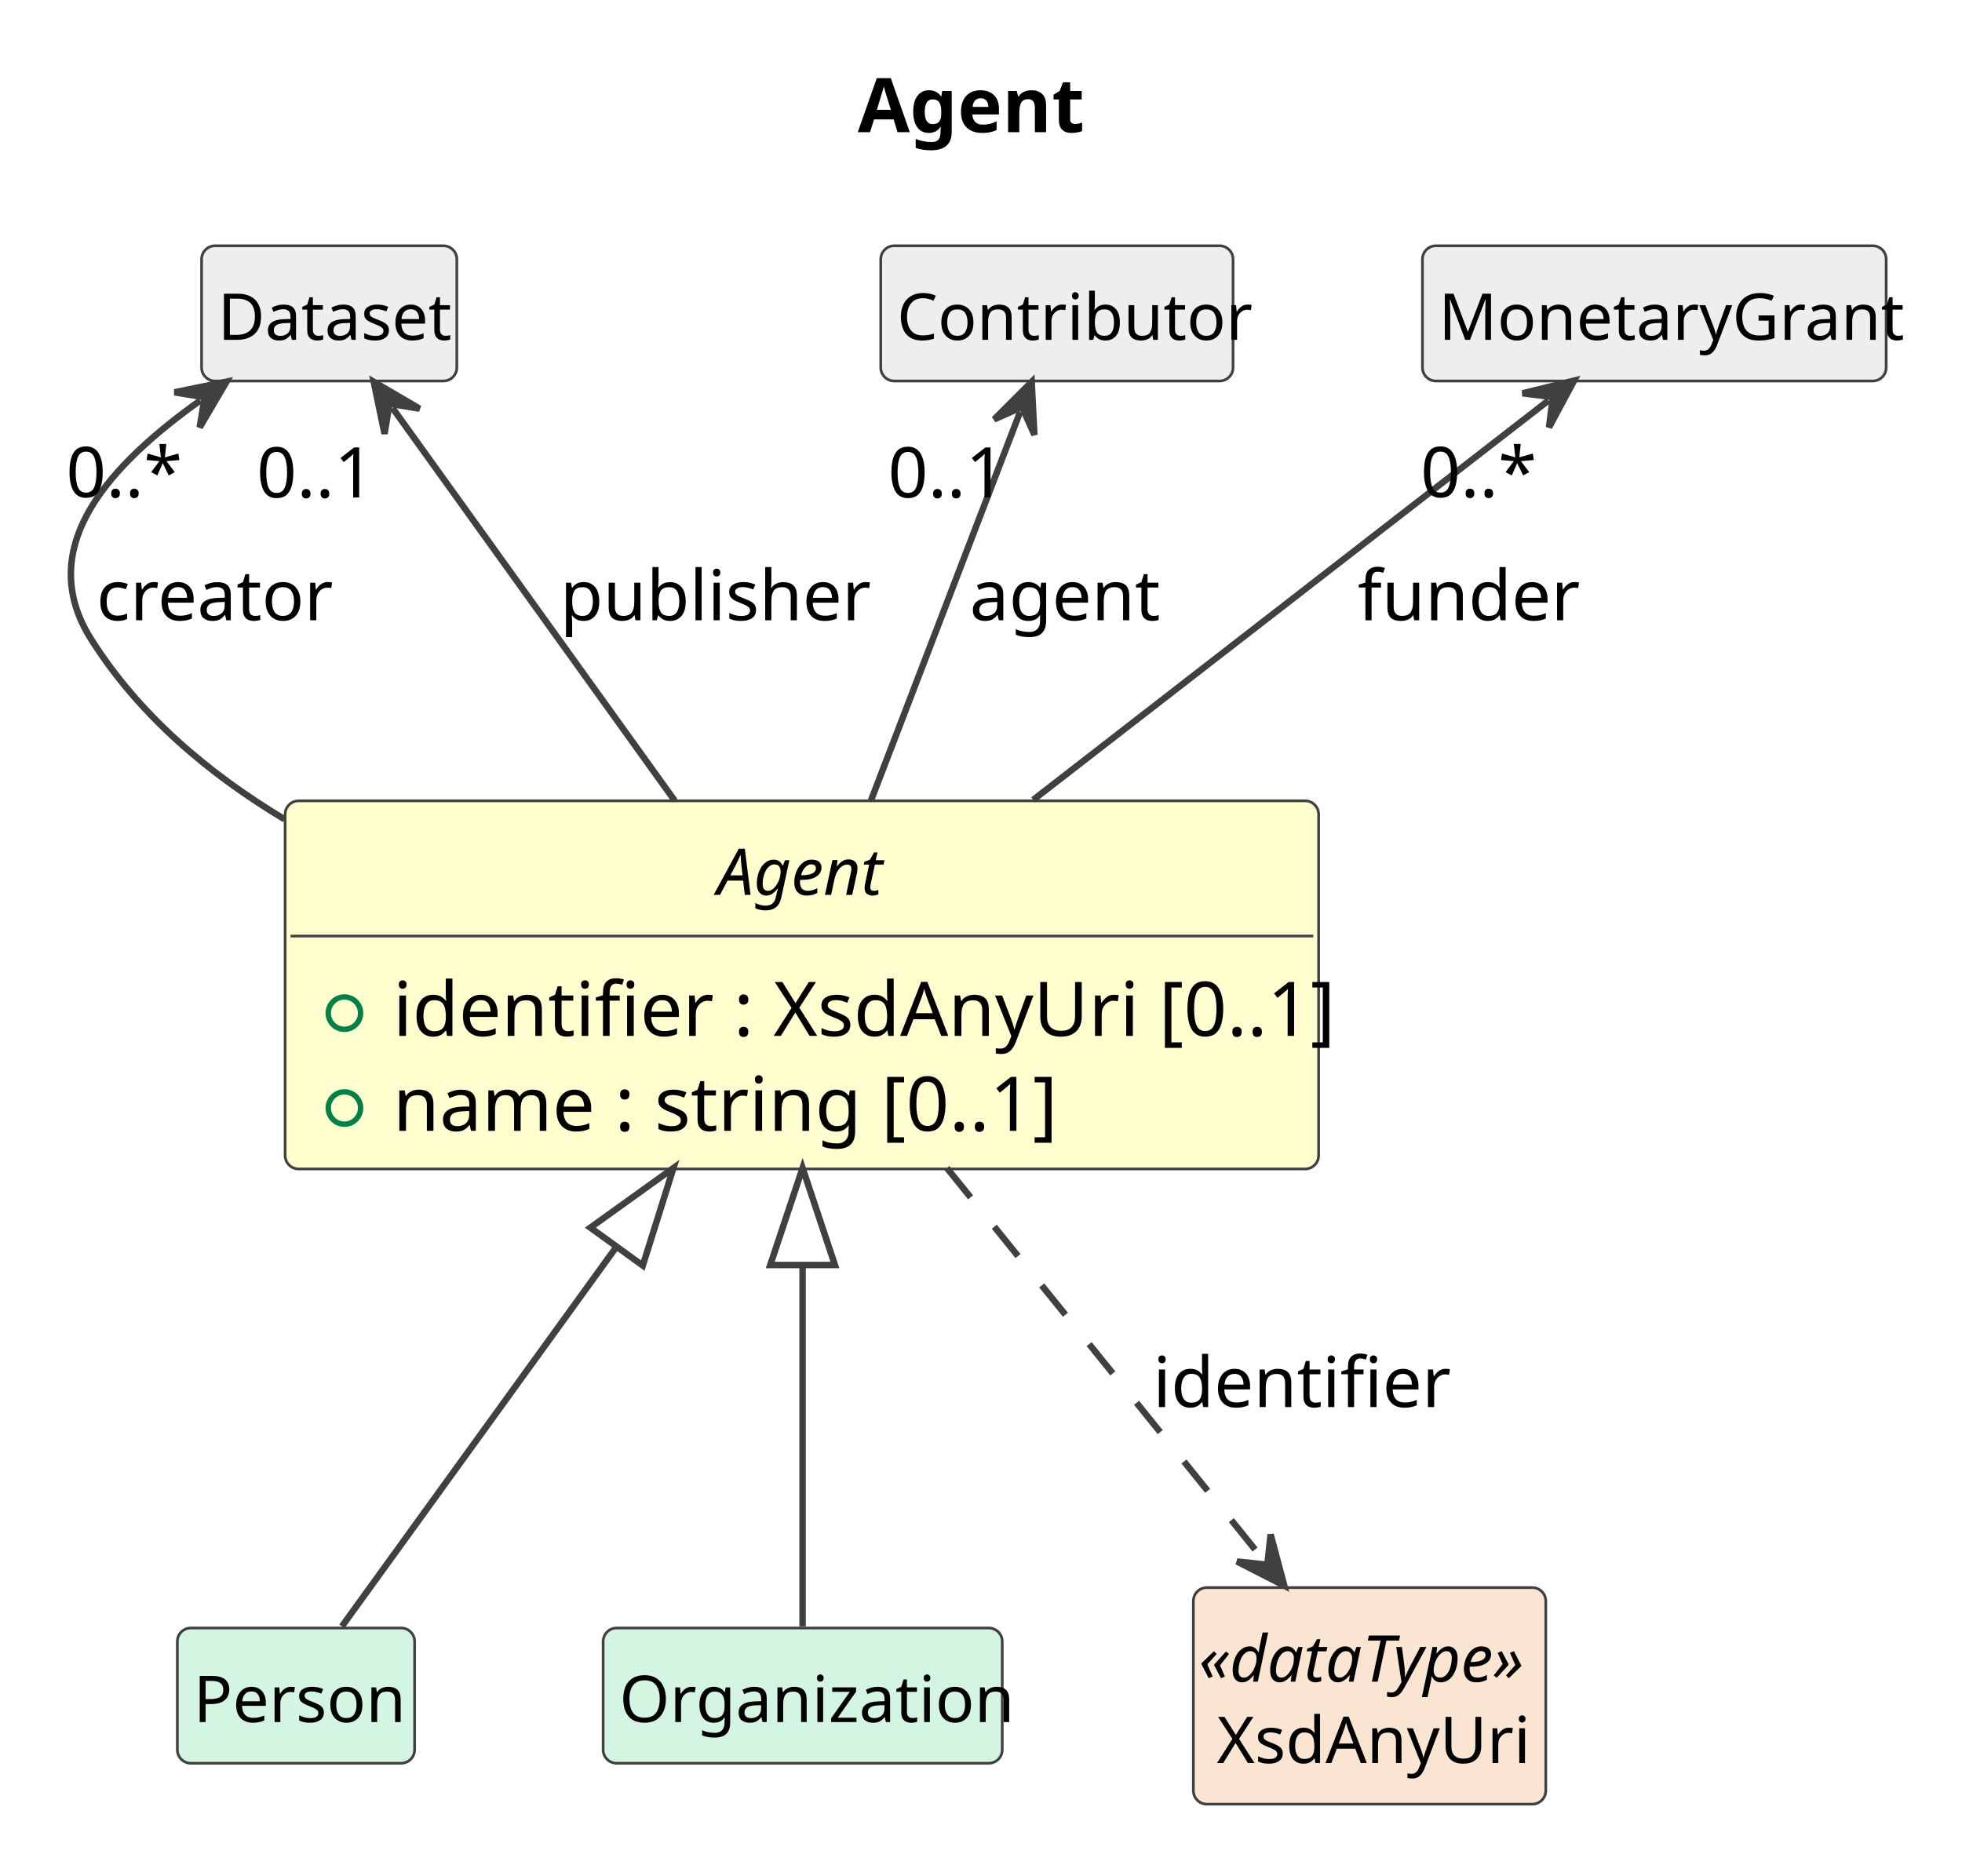
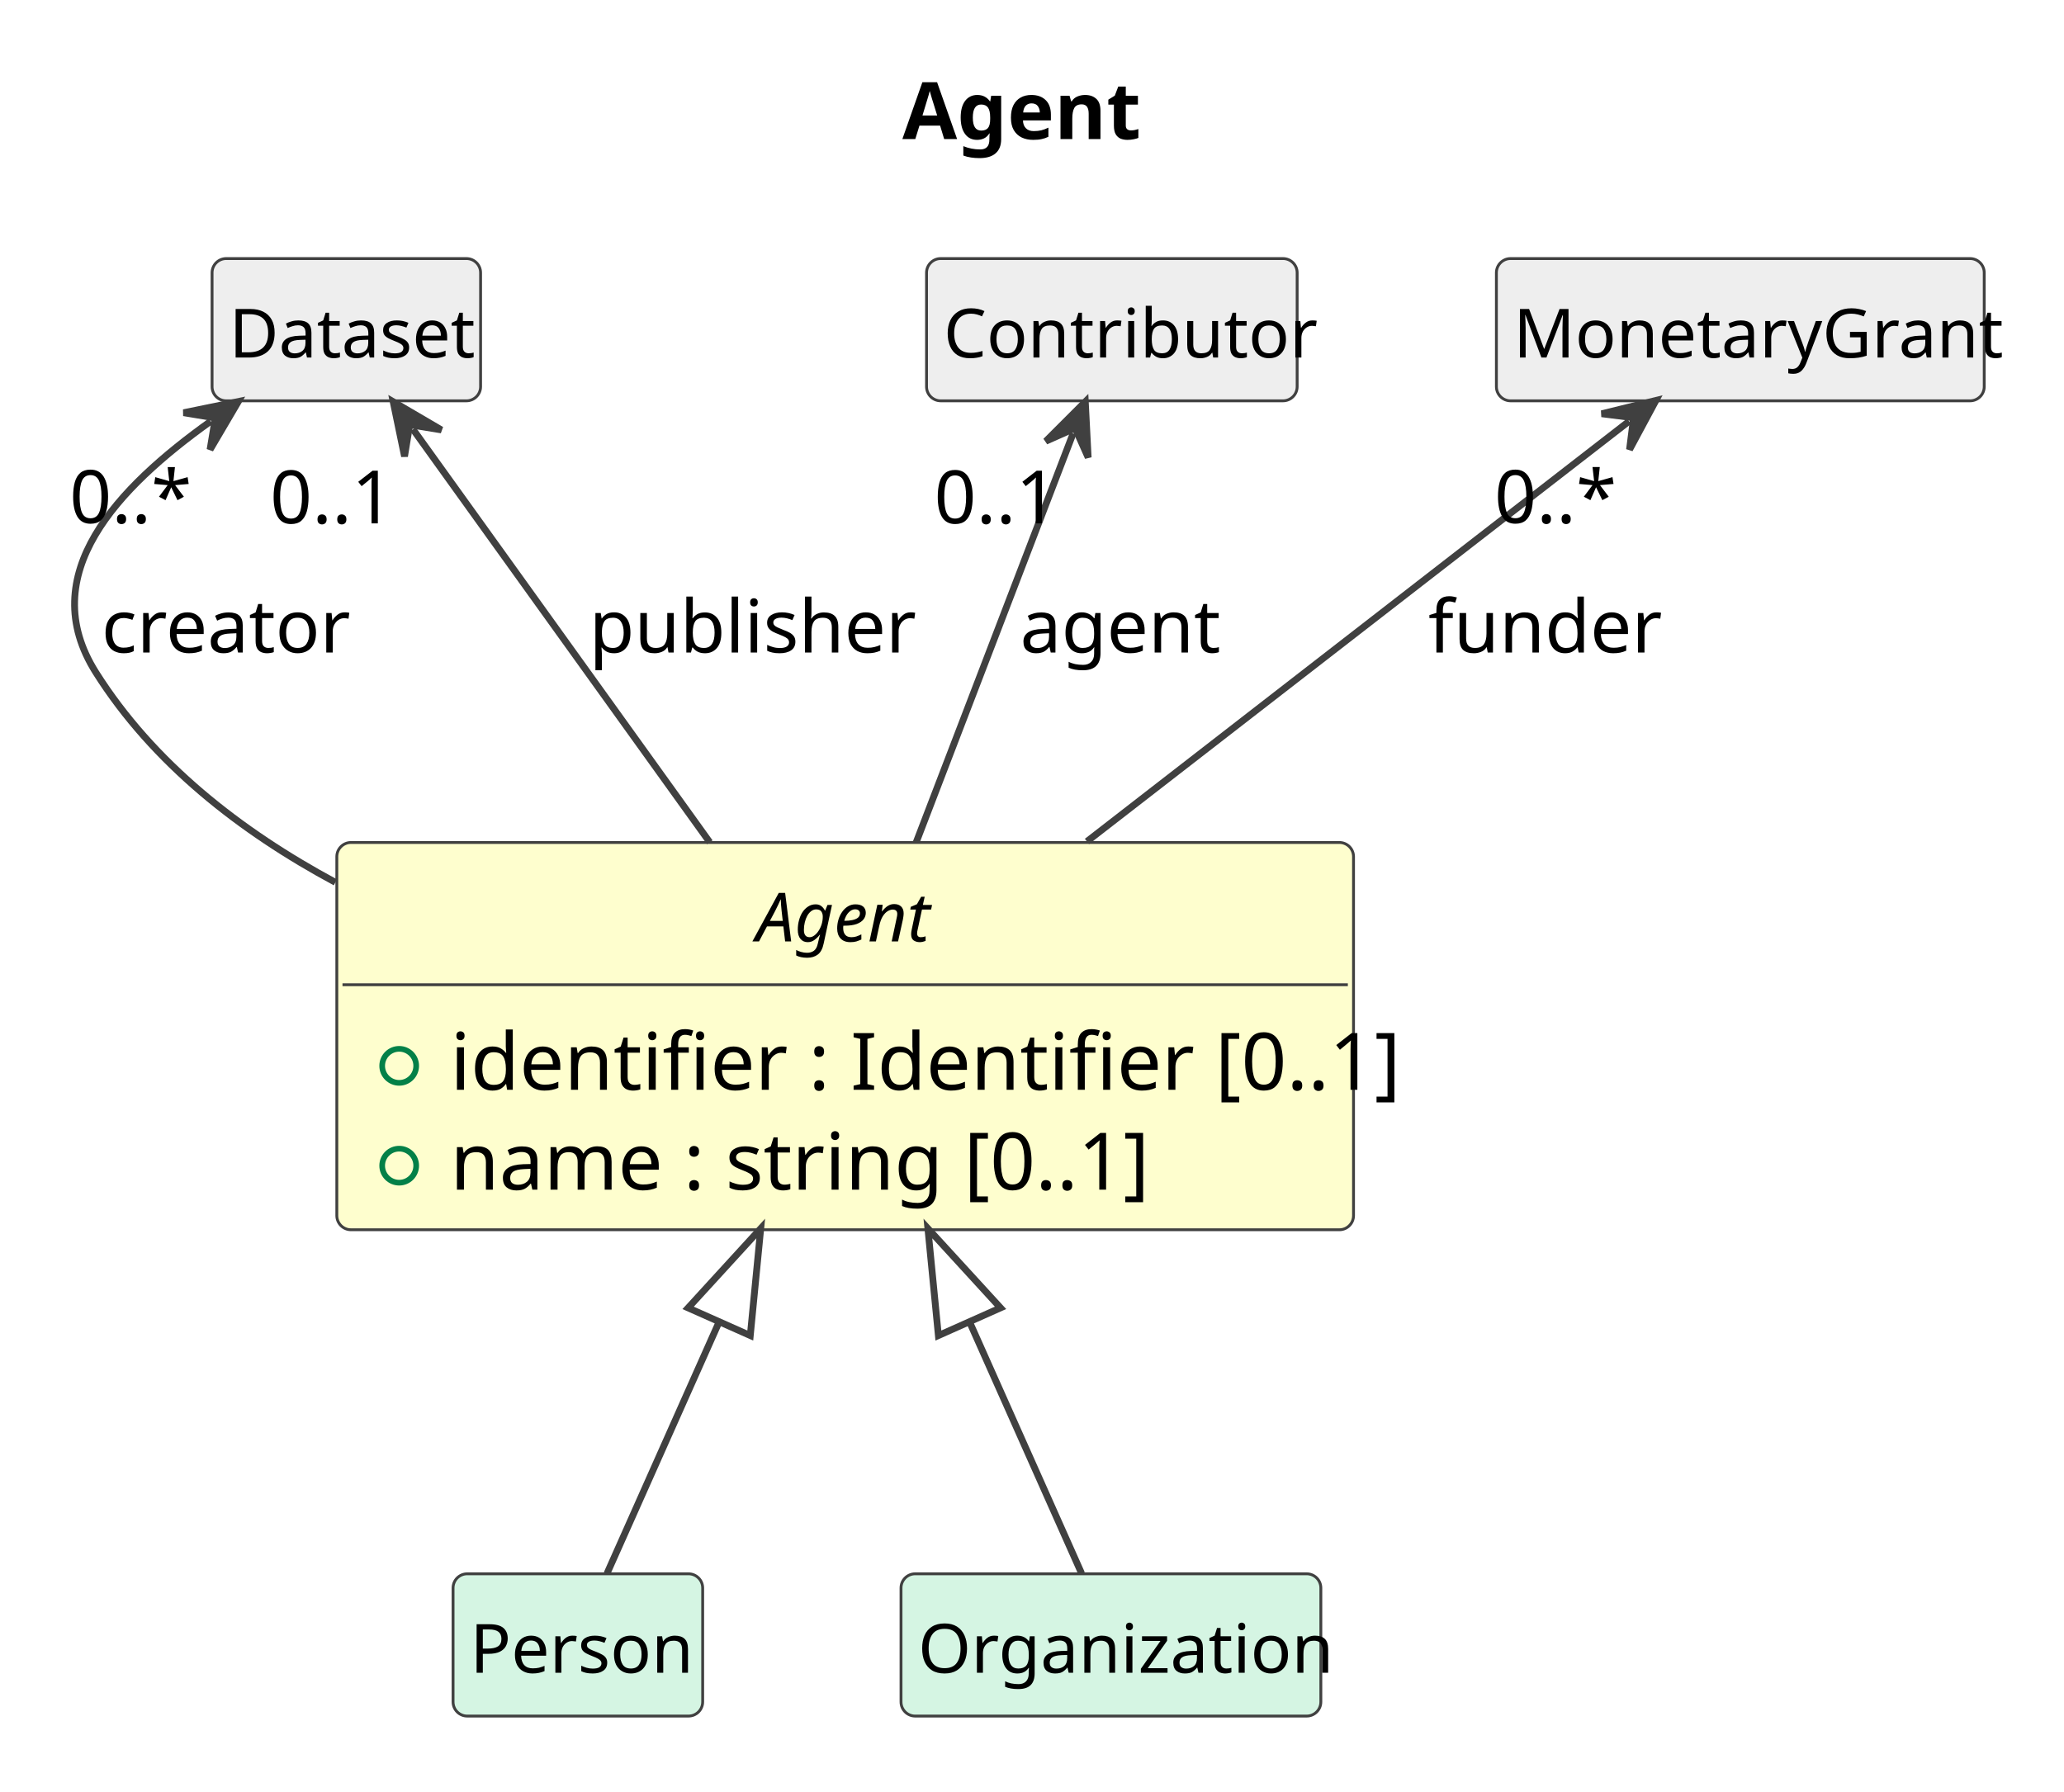
- <svg xmlns="http://www.w3.org/2000/svg" contentStyleType="text/css" data-diagram-type="CLASS" height="348px" preserveAspectRatio="none" style="width:364px;height:348px;background:#FFFFFF;" version="1.1" viewBox="0 0 364 348" width="364px" zoomAndPan="magnify">
+ <svg xmlns="http://www.w3.org/2000/svg" contentStyleType="text/css" data-diagram-type="CLASS" height="316px" preserveAspectRatio="none" style="width:364px;height:316px;background:#FFFFFF;" version="1.1" viewBox="0 0 364 316" width="364px" zoomAndPan="magnify">
  <defs />
  <g>
    <g class="title" data-source-line="1">
      <text fill="#000000" font-family="sans-serif" font-size="14" font-weight="700" lengthAdjust="spacing" textLength="39.662" x="159.136" y="24.533">Agent</text>
    </g>
    <g class="entity" data-qualified-name="Agent" data-source-line="12" id="ent0002">
-       <rect fill="#FEFECE" height="68.312" rx="2.5" ry="2.5" style="stroke:#404040;stroke-width:0.5;" width="191.737" x="52.9" y="148.609" />
-       <text fill="#000000" font-family="sans-serif" font-size="12" font-style="italic" lengthAdjust="spacing" textLength="31.359" x="133.089" y="166.066">Agent</text>
-       <line style="stroke:#404040;stroke-width:0.5;" x1="53.9" x2="243.637" y1="173.703" y2="173.703" />
+       <rect fill="#FEFECE" height="68.312" rx="2.5" ry="2.5" style="stroke:#404040;stroke-width:0.5;" width="179.303" x="59.4" y="148.609" />
+       <text fill="#000000" font-family="sans-serif" font-size="12" font-style="italic" lengthAdjust="spacing" textLength="31.359" x="133.372" y="166.066">Agent</text>
+       <line style="stroke:#404040;stroke-width:0.5;" x1="60.4" x2="237.703" y1="173.703" y2="173.703" />
      <g data-visibility-modifier="PUBLIC_FIELD">
-         <ellipse cx="63.9" cy="188.008" fill="none" rx="3" ry="3" style="stroke:#038048;stroke-width:1;" />
+         <ellipse cx="70.4" cy="188.008" fill="none" rx="3" ry="3" style="stroke:#038048;stroke-width:1;" />
      </g>
-       <text fill="#000000" font-family="sans-serif" font-size="14" lengthAdjust="spacing" textLength="165.737" x="72.9" y="192.236">identifier : XsdAnyUri [0..1]</text>
+       <text fill="#000000" font-family="sans-serif" font-size="14" lengthAdjust="spacing" textLength="153.303" x="79.4" y="192.236">identifier : Identifier [0..1]</text>
      <g data-visibility-modifier="PUBLIC_FIELD">
-         <ellipse cx="63.9" cy="205.617" fill="none" rx="3" ry="3" style="stroke:#038048;stroke-width:1;" />
+         <ellipse cx="70.4" cy="205.617" fill="none" rx="3" ry="3" style="stroke:#038048;stroke-width:1;" />
      </g>
-       <text fill="#000000" font-family="sans-serif" font-size="14" lengthAdjust="spacing" textLength="115.944" x="72.9" y="209.846">name : string [0..1]</text>
+       <text fill="#000000" font-family="sans-serif" font-size="14" lengthAdjust="spacing" textLength="115.944" x="79.4" y="209.846">name : string [0..1]</text>
    </g>
    <g class="entity" data-qualified-name="Person" data-source-line="16" id="ent0003">
-       <rect fill="#D5F5E3" height="25.094" rx="2.5" ry="2.5" style="stroke:#404040;stroke-width:0.5;" width="44.022" x="32.9" y="302.109" />
-       <text fill="#000000" font-family="sans-serif" font-size="12" lengthAdjust="spacing" textLength="38.022" x="35.9" y="319.566">Person</text>
+       <rect fill="#D5F5E3" height="25.094" rx="2.5" ry="2.5" style="stroke:#404040;stroke-width:0.5;" width="44.022" x="79.9" y="277.609" />
+       <text fill="#000000" font-family="sans-serif" font-size="12" lengthAdjust="spacing" textLength="38.022" x="82.9" y="295.066">Person</text>
    </g>
    <g class="entity" data-qualified-name="Organization" data-source-line="18" id="ent0005">
-       <rect fill="#D5F5E3" height="25.094" rx="2.5" ry="2.5" style="stroke:#404040;stroke-width:0.5;" width="74.039" x="111.9" y="302.109" />
-       <text fill="#000000" font-family="sans-serif" font-size="12" lengthAdjust="spacing" textLength="68.039" x="114.9" y="319.566">Organization</text>
+       <rect fill="#D5F5E3" height="25.094" rx="2.5" ry="2.5" style="stroke:#404040;stroke-width:0.5;" width="74.039" x="158.9" y="277.609" />
+       <text fill="#000000" font-family="sans-serif" font-size="12" lengthAdjust="spacing" textLength="68.039" x="161.9" y="295.066">Organization</text>
    </g>
    <g class="entity" data-qualified-name="Dataset" data-source-line="20" id="ent0007">
      <rect fill="#EEEEEE" height="25.094" rx="2.5" ry="2.5" style="stroke:#404040;stroke-width:0.5;" width="47.355" x="37.4" y="45.609" />
      <text fill="#000000" font-family="sans-serif" font-size="12" lengthAdjust="spacing" textLength="41.355" x="40.4" y="63.066">Dataset</text>
    </g>
    <g class="entity" data-qualified-name="Contributor" data-source-line="23" id="ent0010">
      <rect fill="#EEEEEE" height="25.094" rx="2.5" ry="2.5" style="stroke:#404040;stroke-width:0.5;" width="65.361" x="163.4" y="45.609" />
      <text fill="#000000" font-family="sans-serif" font-size="12" lengthAdjust="spacing" textLength="59.361" x="166.4" y="63.066">Contributor</text>
    </g>
    <g class="entity" data-qualified-name="MonetaryGrant" data-source-line="25" id="ent0012">
      <rect fill="#EEEEEE" height="25.094" rx="2.5" ry="2.5" style="stroke:#404040;stroke-width:0.5;" width="86.033" x="263.9" y="45.609" />
      <text fill="#000000" font-family="sans-serif" font-size="12" lengthAdjust="spacing" textLength="80.033" x="266.9" y="63.066">MonetaryGrant</text>
    </g>
-     <g class="entity" data-qualified-name="XsdAnyUri" data-source-line="27" id="ent0014">
-       <rect fill="#FAE5D3" height="40.188" rx="2.5" ry="2.5" style="stroke:#404040;stroke-width:0.5;" width="65.381" x="221.4" y="294.609" />
-       <text fill="#000000" font-family="sans-serif" font-size="12" font-style="italic" lengthAdjust="spacing" textLength="63.381" x="222.4" y="312.066">«dataType»</text>
-       <text fill="#000000" font-family="sans-serif" font-size="12" lengthAdjust="spacing" textLength="56.684" x="225.749" y="327.16">XsdAnyUri</text>
-     </g>
    <g class="link" data-entity-1="ent0002" data-entity-2="ent0003" data-link-type="extension" data-source-line="17" id="lnk4">
-       <path codeLine="17" d="M114.391,231.334 C94.261,259.164 77.2,282.769 63.43,301.809" fill="none" id="Agent-backto-Person" style="stroke:#404040;stroke-width:1.2;" />
-       <polygon fill="none" points="124.94,216.749,109.529,227.817,119.252,234.85,124.94,216.749" style="stroke:#404040;stroke-width:1.2;" />
+       <path codeLine="17" d="M126.836,233.142 C117.576,253.932 113.52,263.029 107.05,277.549" fill="none" id="Agent-backto-Person" style="stroke:#404040;stroke-width:1.2;" />
+       <polygon fill="none" points="134.16,216.699,121.355,230.701,132.317,235.583,134.16,216.699" style="stroke:#404040;stroke-width:1.2;" />
    </g>
    <g class="link" data-entity-1="ent0002" data-entity-2="ent0005" data-link-type="extension" data-source-line="19" id="lnk6">
-       <path codeLine="19" d="M148.9,234.749 C148.9,262.579 148.9,282.769 148.9,301.809" fill="none" id="Agent-backto-Organization" style="stroke:#404040;stroke-width:1.2;" />
-       <polygon fill="none" points="148.9,216.749,142.9,234.749,154.9,234.749,148.9,216.749" style="stroke:#404040;stroke-width:1.2;" />
+       <path codeLine="19" d="M170.97,233.139 C180.24,253.929 184.28,263.029 190.75,277.549" fill="none" id="Agent-backto-Organization" style="stroke:#404040;stroke-width:1.2;" />
+       <polygon fill="none" points="163.64,216.699,165.49,235.583,176.45,230.696,163.64,216.699" style="stroke:#404040;stroke-width:1.2;" />
    </g>
    <g class="link" data-entity-1="ent0007" data-entity-2="ent0002" data-link-type="dependency" data-source-line="21" id="lnk8">
-       <path codeLine="21" d="M37.159,74.309 C20.739,86.049 6,101.329 16.9,118.609 C25.71,132.569 38.55,143.499 52.82,152.049" fill="none" id="Dataset-backto-Agent" style="stroke:#404040;stroke-width:1.2;" />
+       <path codeLine="21" d="M37.159,74.309 C20.739,86.049 6,101.329 16.9,118.609 C27,134.609 42.39,146.629 59.15,155.639" fill="none" id="Dataset-backto-Agent" style="stroke:#404040;stroke-width:1.2;" />
      <polygon fill="#404040" points="42.04,70.819,32.392,72.8,37.973,73.727,37.045,79.308,42.04,70.819" style="stroke:#404040;stroke-width:1.2;" />
      <text fill="#000000" font-family="sans-serif" font-size="13" lengthAdjust="spacing" textLength="40.46" x="17.9" y="115.105">creator</text>
      <text fill="#000000" font-family="sans-serif" font-size="13" lengthAdjust="spacing" textLength="19.513" x="12.258" y="92.259">0..*</text>
    </g>
    <g class="link" data-entity-1="ent0007" data-entity-2="ent0002" data-link-type="dependency" data-source-line="22" id="lnk9">
      <path codeLine="22" d="M72.841,75.732 C85.571,93.452 106.68,122.829 125.17,148.569" fill="none" id="Dataset-backto-Agent-1" style="stroke:#404040;stroke-width:1.2;" />
      <polygon fill="#404040" points="69.34,70.859,71.342,80.502,72.257,74.92,77.84,75.835,69.34,70.859" style="stroke:#404040;stroke-width:1.2;" />
      <text fill="#000000" font-family="sans-serif" font-size="13" lengthAdjust="spacing" textLength="52.755" x="103.9" y="115.105">publisher</text>
      <text fill="#000000" font-family="sans-serif" font-size="13" lengthAdjust="spacing" textLength="21.684" x="47.617" y="92.315">0..1</text>
    </g>
    <g class="link" data-entity-1="ent0010" data-entity-2="ent0002" data-link-type="dependency" data-source-line="24" id="lnk11">
      <path codeLine="24" d="M189.248,76.46 C182.438,94.18 171.45,122.829 161.58,148.569" fill="none" id="Contributor-backto-Agent" style="stroke:#404040;stroke-width:1.2;" />
      <polygon fill="#404040" points="191.4,70.859,184.438,77.825,189.606,75.527,191.905,80.695,191.4,70.859" style="stroke:#404040;stroke-width:1.2;" />
      <text fill="#000000" font-family="sans-serif" font-size="13" lengthAdjust="spacing" textLength="32.532" x="179.9" y="115.105">agent</text>
      <text fill="#000000" font-family="sans-serif" font-size="13" lengthAdjust="spacing" textLength="21.684" x="164.743" y="92.315">0..1</text>
    </g>
    <g class="link" data-entity-1="ent0012" data-entity-2="ent0002" data-link-type="dependency" data-source-line="26" id="lnk13">
      <path codeLine="26" d="M287.298,74.306 C264.558,91.936 225.01,122.599 191.69,148.429" fill="none" id="MonetaryGrant-backto-Agent" style="stroke:#404040;stroke-width:1.2;" />
      <polygon fill="#404040" points="292.04,70.629,282.476,72.983,288.089,73.693,287.378,79.305,292.04,70.629" style="stroke:#404040;stroke-width:1.2;" />
      <text fill="#000000" font-family="sans-serif" font-size="13" lengthAdjust="spacing" textLength="36.861" x="251.9" y="115.105">funder</text>
      <text fill="#000000" font-family="sans-serif" font-size="13" lengthAdjust="spacing" textLength="19.513" x="263.543" y="92.255">0..*</text>
    </g>
-     <g class="link" data-entity-1="ent0002" data-entity-2="ent0014" data-link-type="dependency" data-source-line="28" id="lnk15">
-       <path codeLine="28" d="M175.67,216.749 C195.48,241.269 218.01,269.171 234.5,289.591" fill="none" id="Agent-to-XsdAnyUri" style="stroke:#404040;stroke-width:1.2;stroke-dasharray:7,7;" />
-       <polygon fill="#404040" points="238.27,294.259,235.728,284.744,235.129,290.369,229.504,289.771,238.27,294.259" style="stroke:#404040;stroke-width:1.2;" />
-       <text fill="#000000" font-family="sans-serif" font-size="13" lengthAdjust="spacing" textLength="49.137" x="213.9" y="261.104">identifier</text>
-     </g>
  </g>
</svg>
